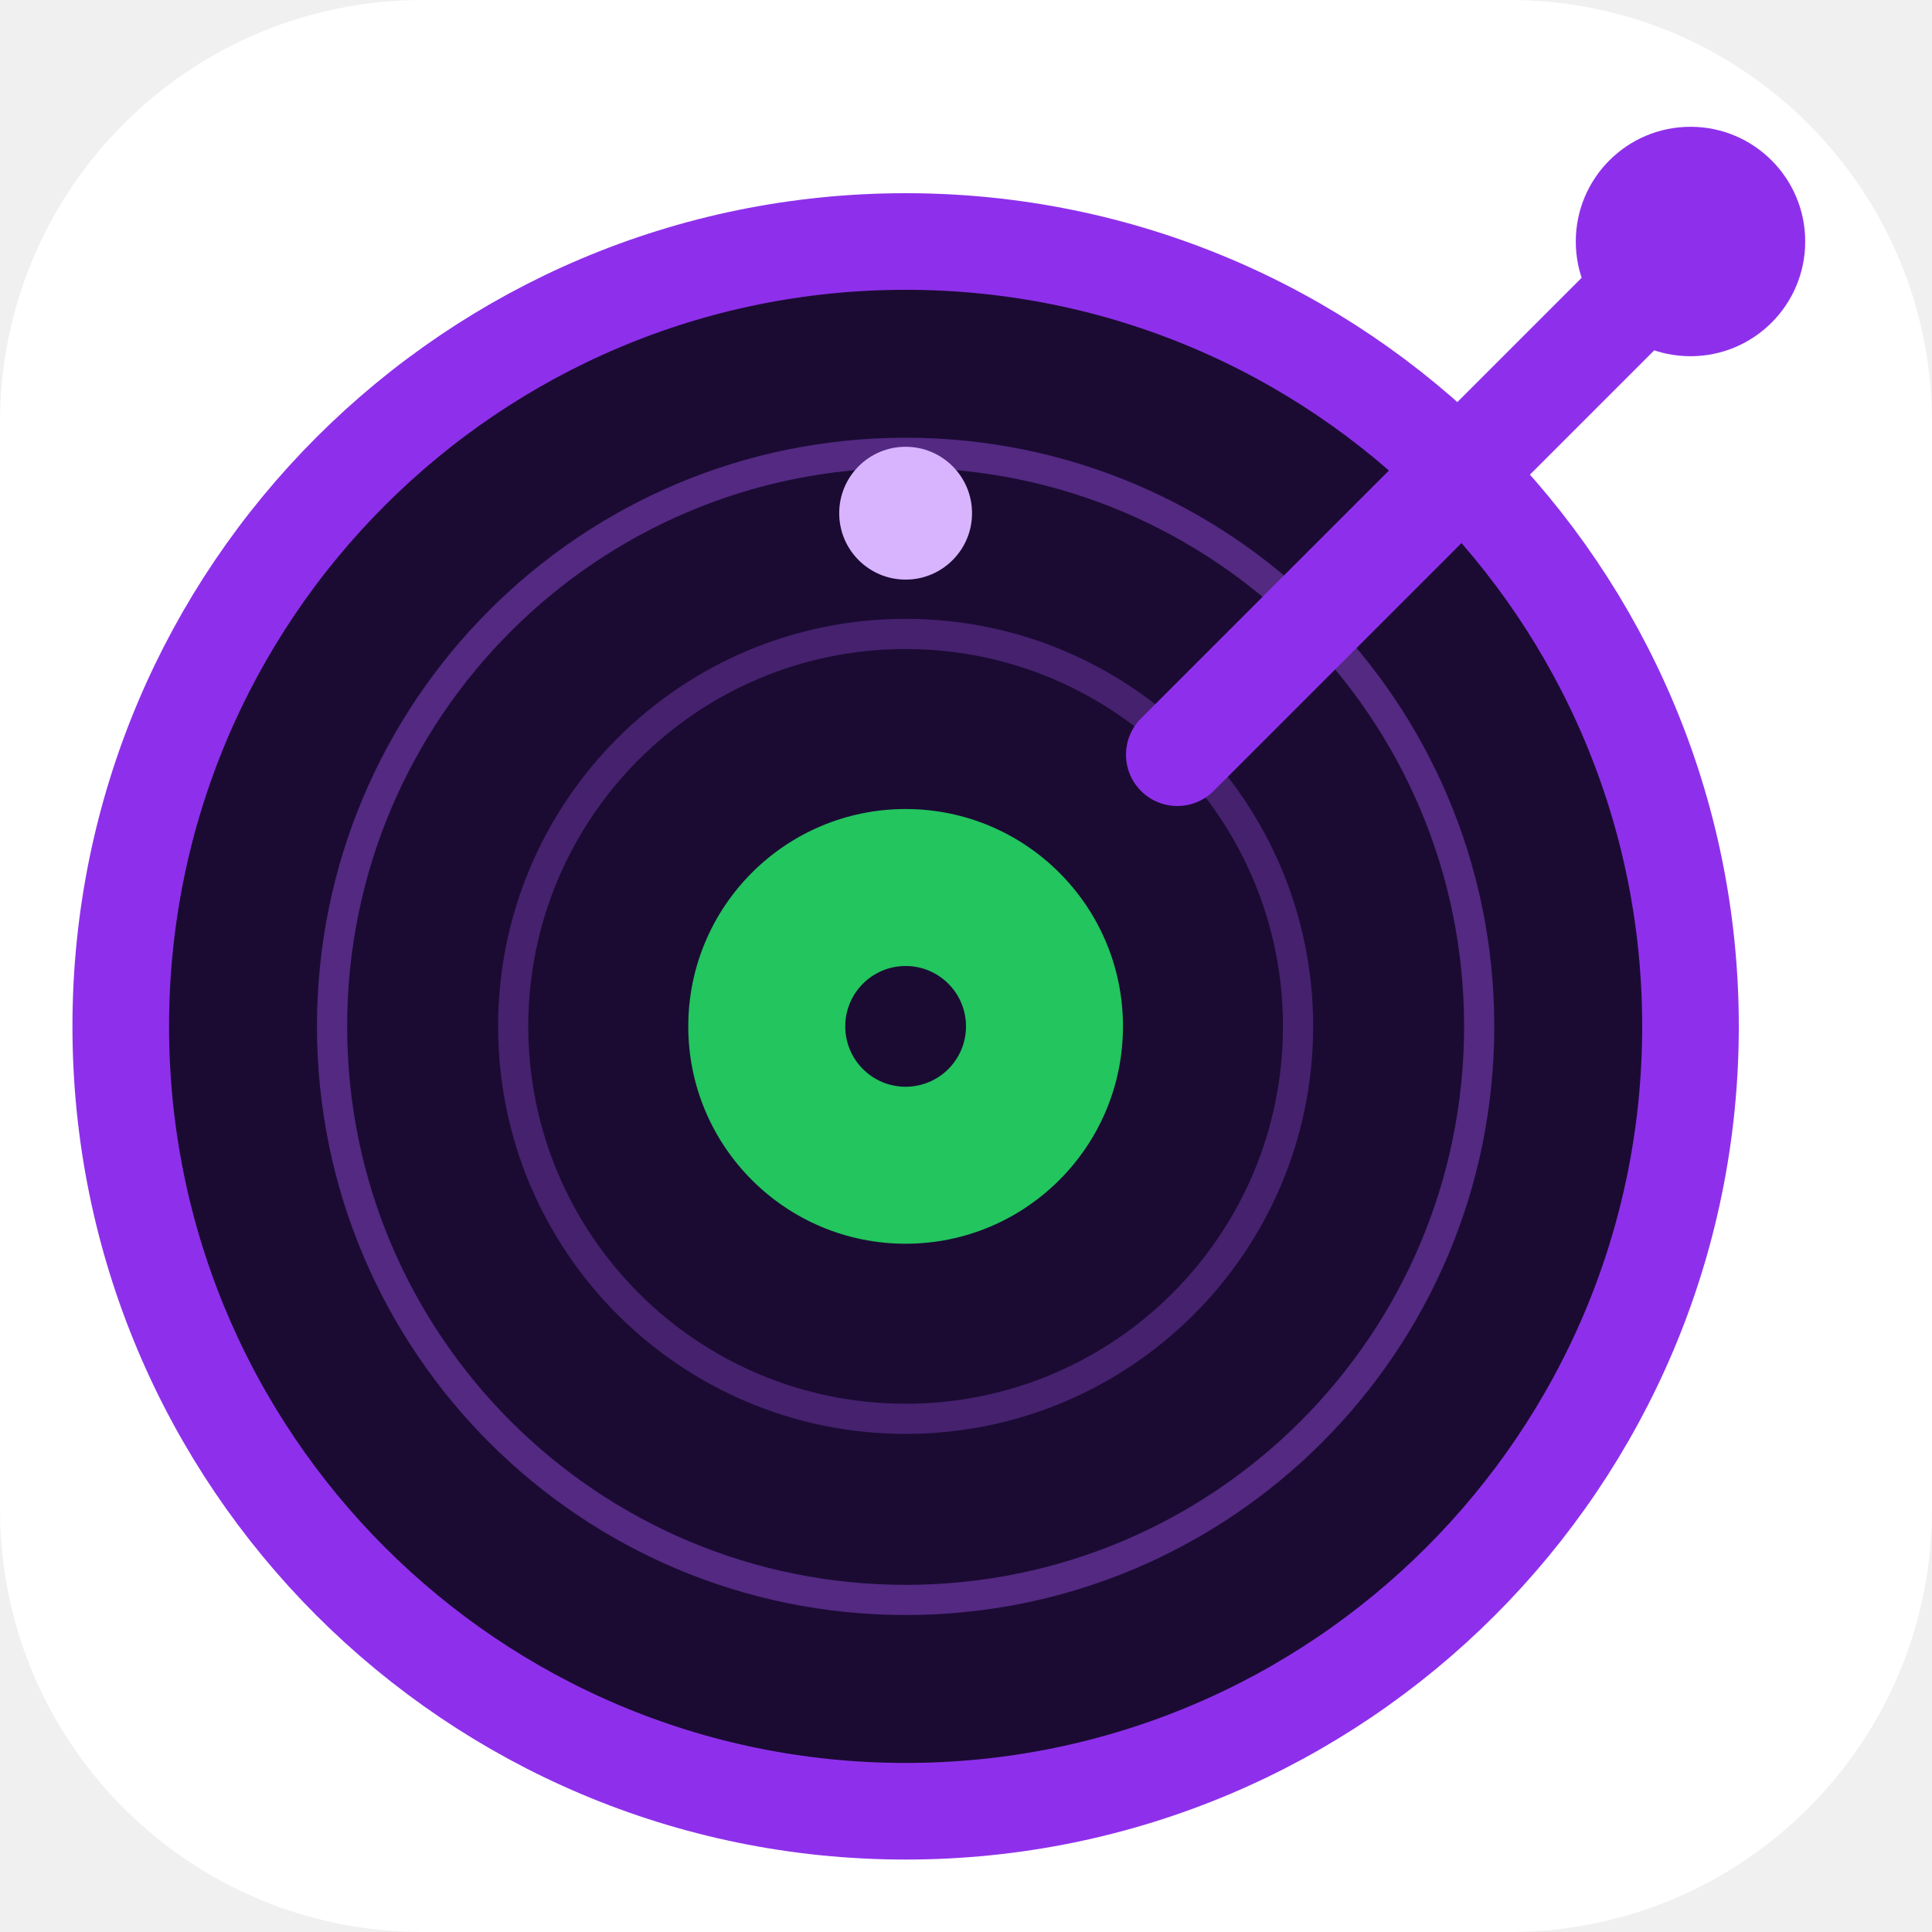
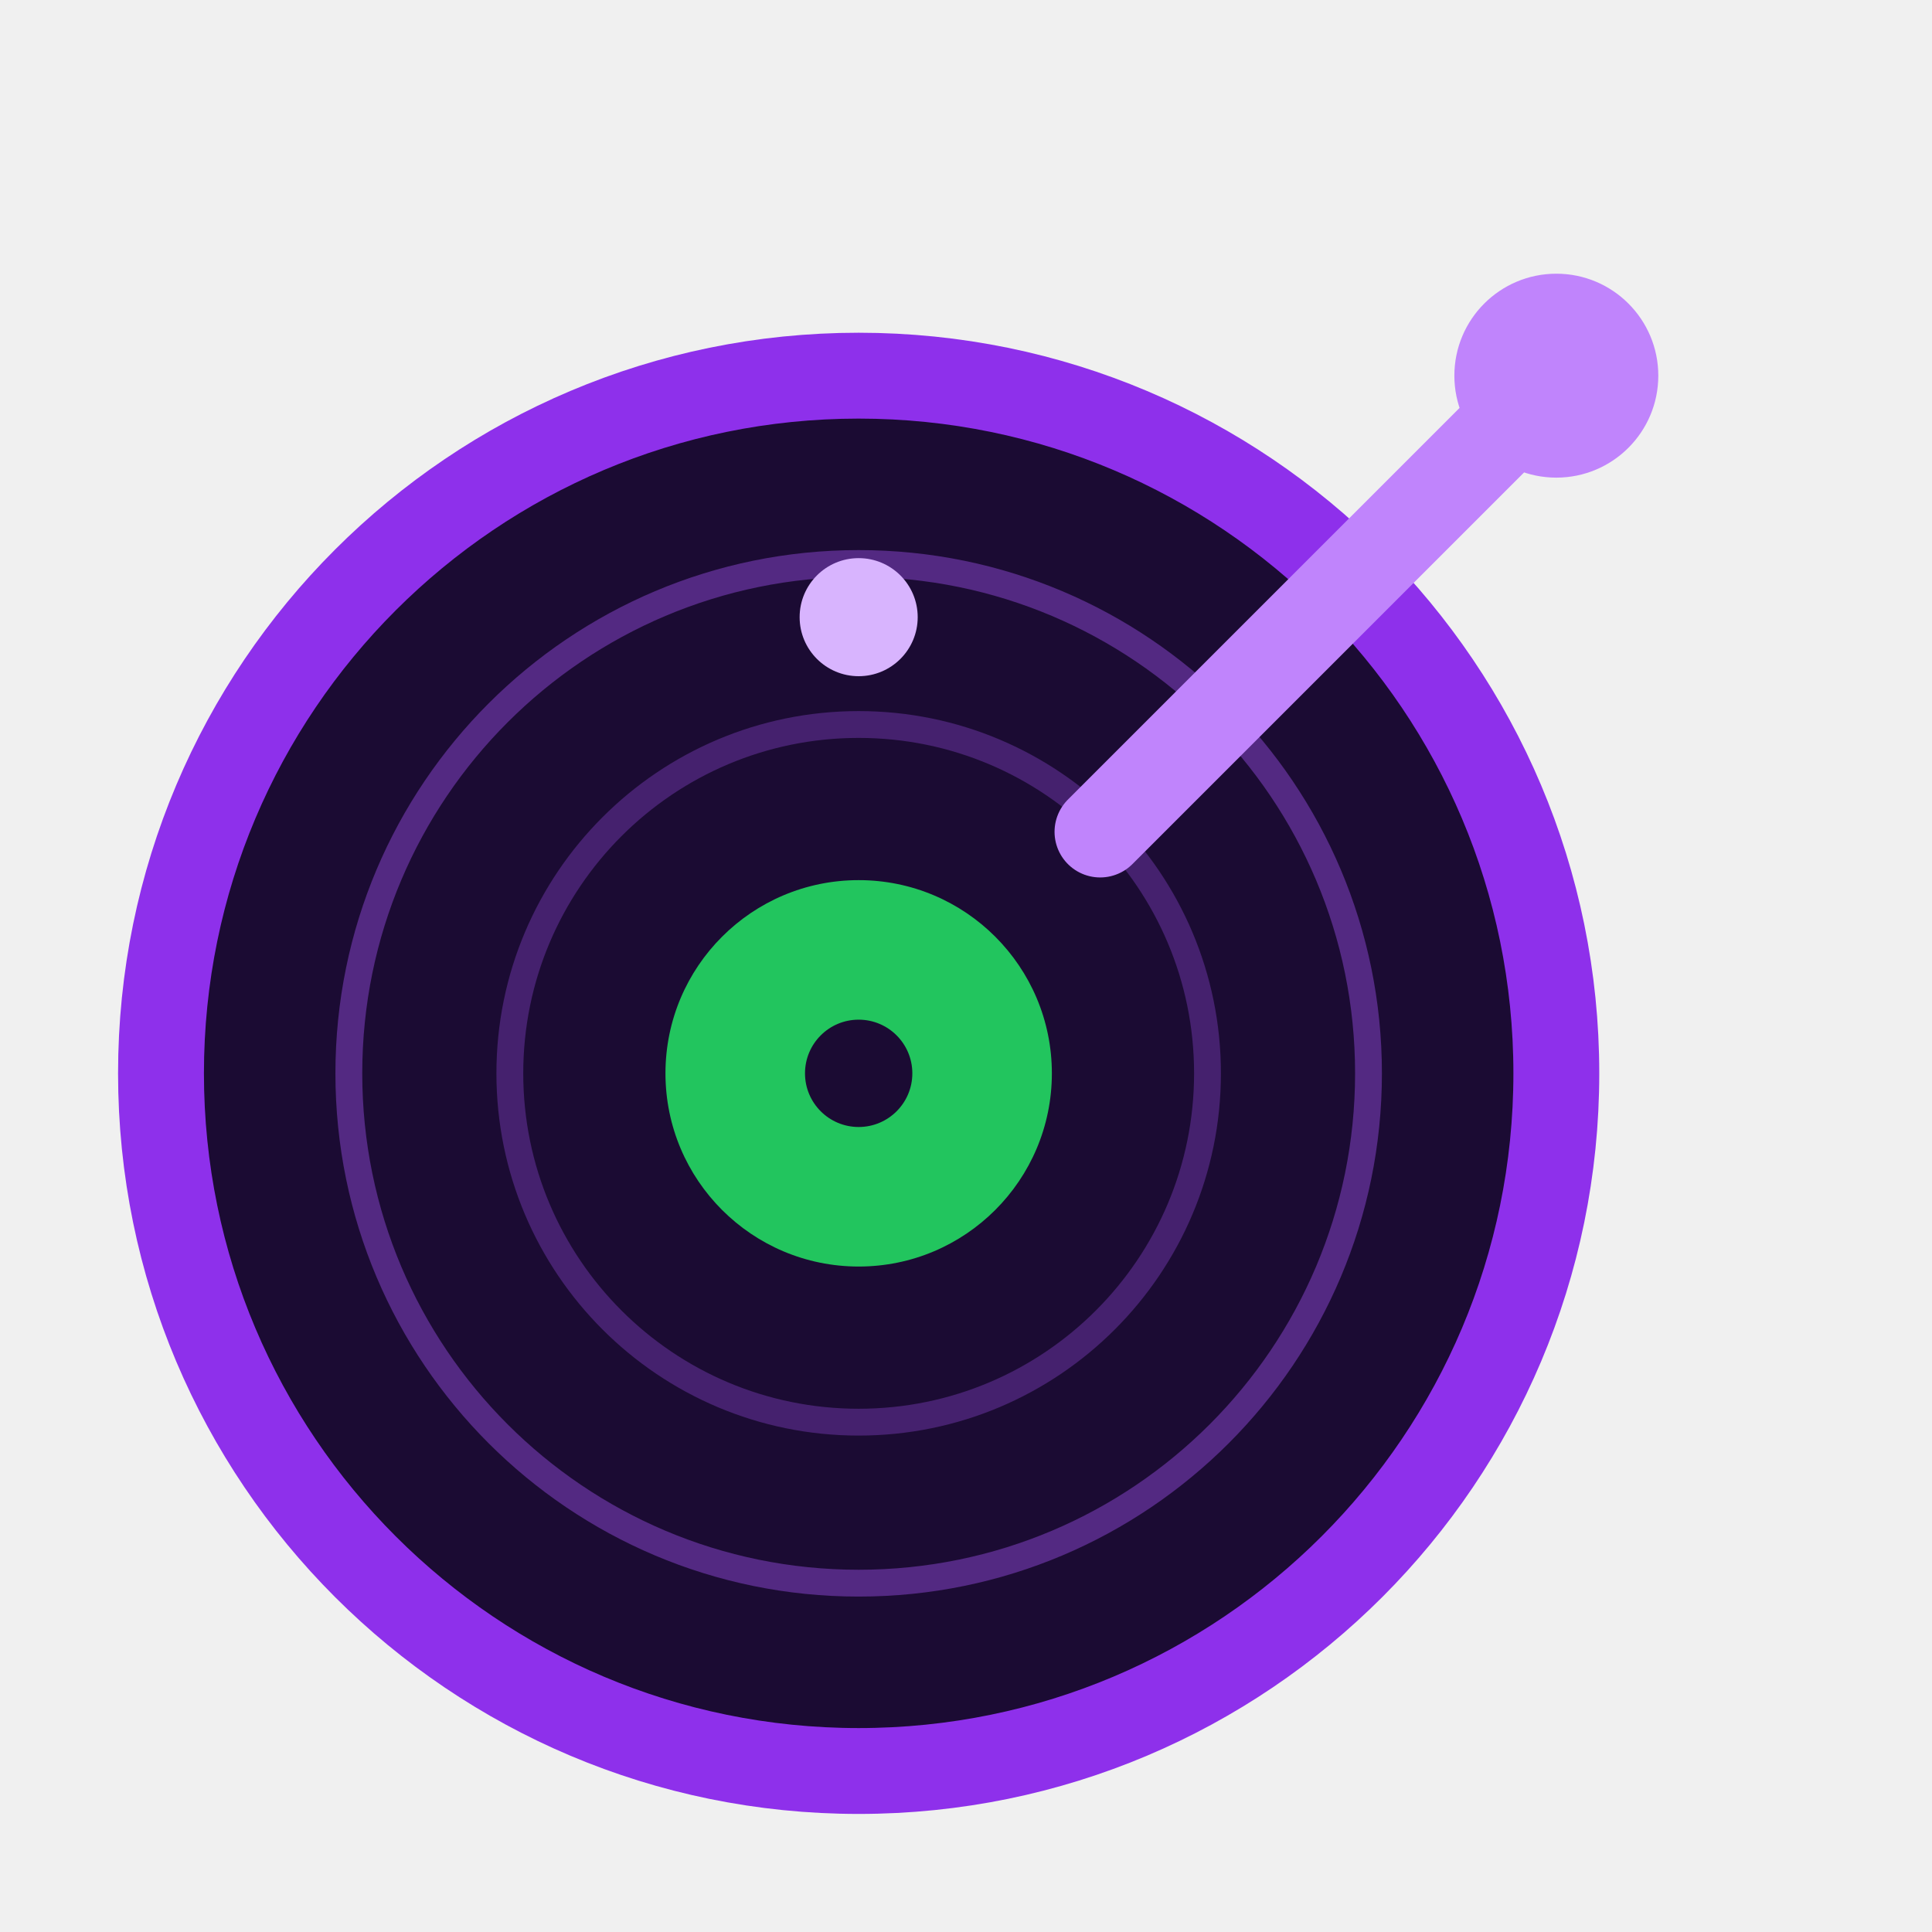
- <svg xmlns="http://www.w3.org/2000/svg" viewBox="0 0 32 32" width="32" height="32" role="img" aria-label="zapclub turntable">
-   <rect width="32" height="32" rx="7" fill="#ffffff" />
-   <g transform="translate(-1,-3)">
+ <svg xmlns="http://www.w3.org/2000/svg" viewBox="0 0 36 36" width="36" height="36" role="img" aria-label="zapclub turntable">
+   <g transform="translate(16,20) scale(1) translate(-16,-20)">
    <circle cx="16" cy="20" r="13" fill="#1b0b33" stroke="#8e30eb" stroke-width="1.6" />
    <circle cx="16" cy="20" r="9.5" fill="none" stroke="#a855f7" stroke-width="0.5" opacity="0.4" />
    <circle cx="16" cy="20" r="6.5" fill="none" stroke="#a855f7" stroke-width="0.5" opacity="0.3" />
    <circle cx="16" cy="20" r="3.6" fill="#22c55e" />
    <circle cx="16" cy="11.5" r="1.1" fill="#d8b4fe" />
    <circle cx="16" cy="20" r="1" fill="#1b0b33" />
-     <line x1="29" y1="7" x2="20.5" y2="15.5" stroke="#8e30eb" stroke-width="1.7" stroke-linecap="round" />
-     <circle cx="29" cy="7" r="1.9" fill="#8e30eb" />
+     <line x1="29" y1="7" x2="20.5" y2="15.5" stroke="#c084fc" stroke-width="1.7" stroke-linecap="round" />
+     <circle cx="29" cy="7" r="1.9" fill="#c084fc" />
  </g>
</svg>
